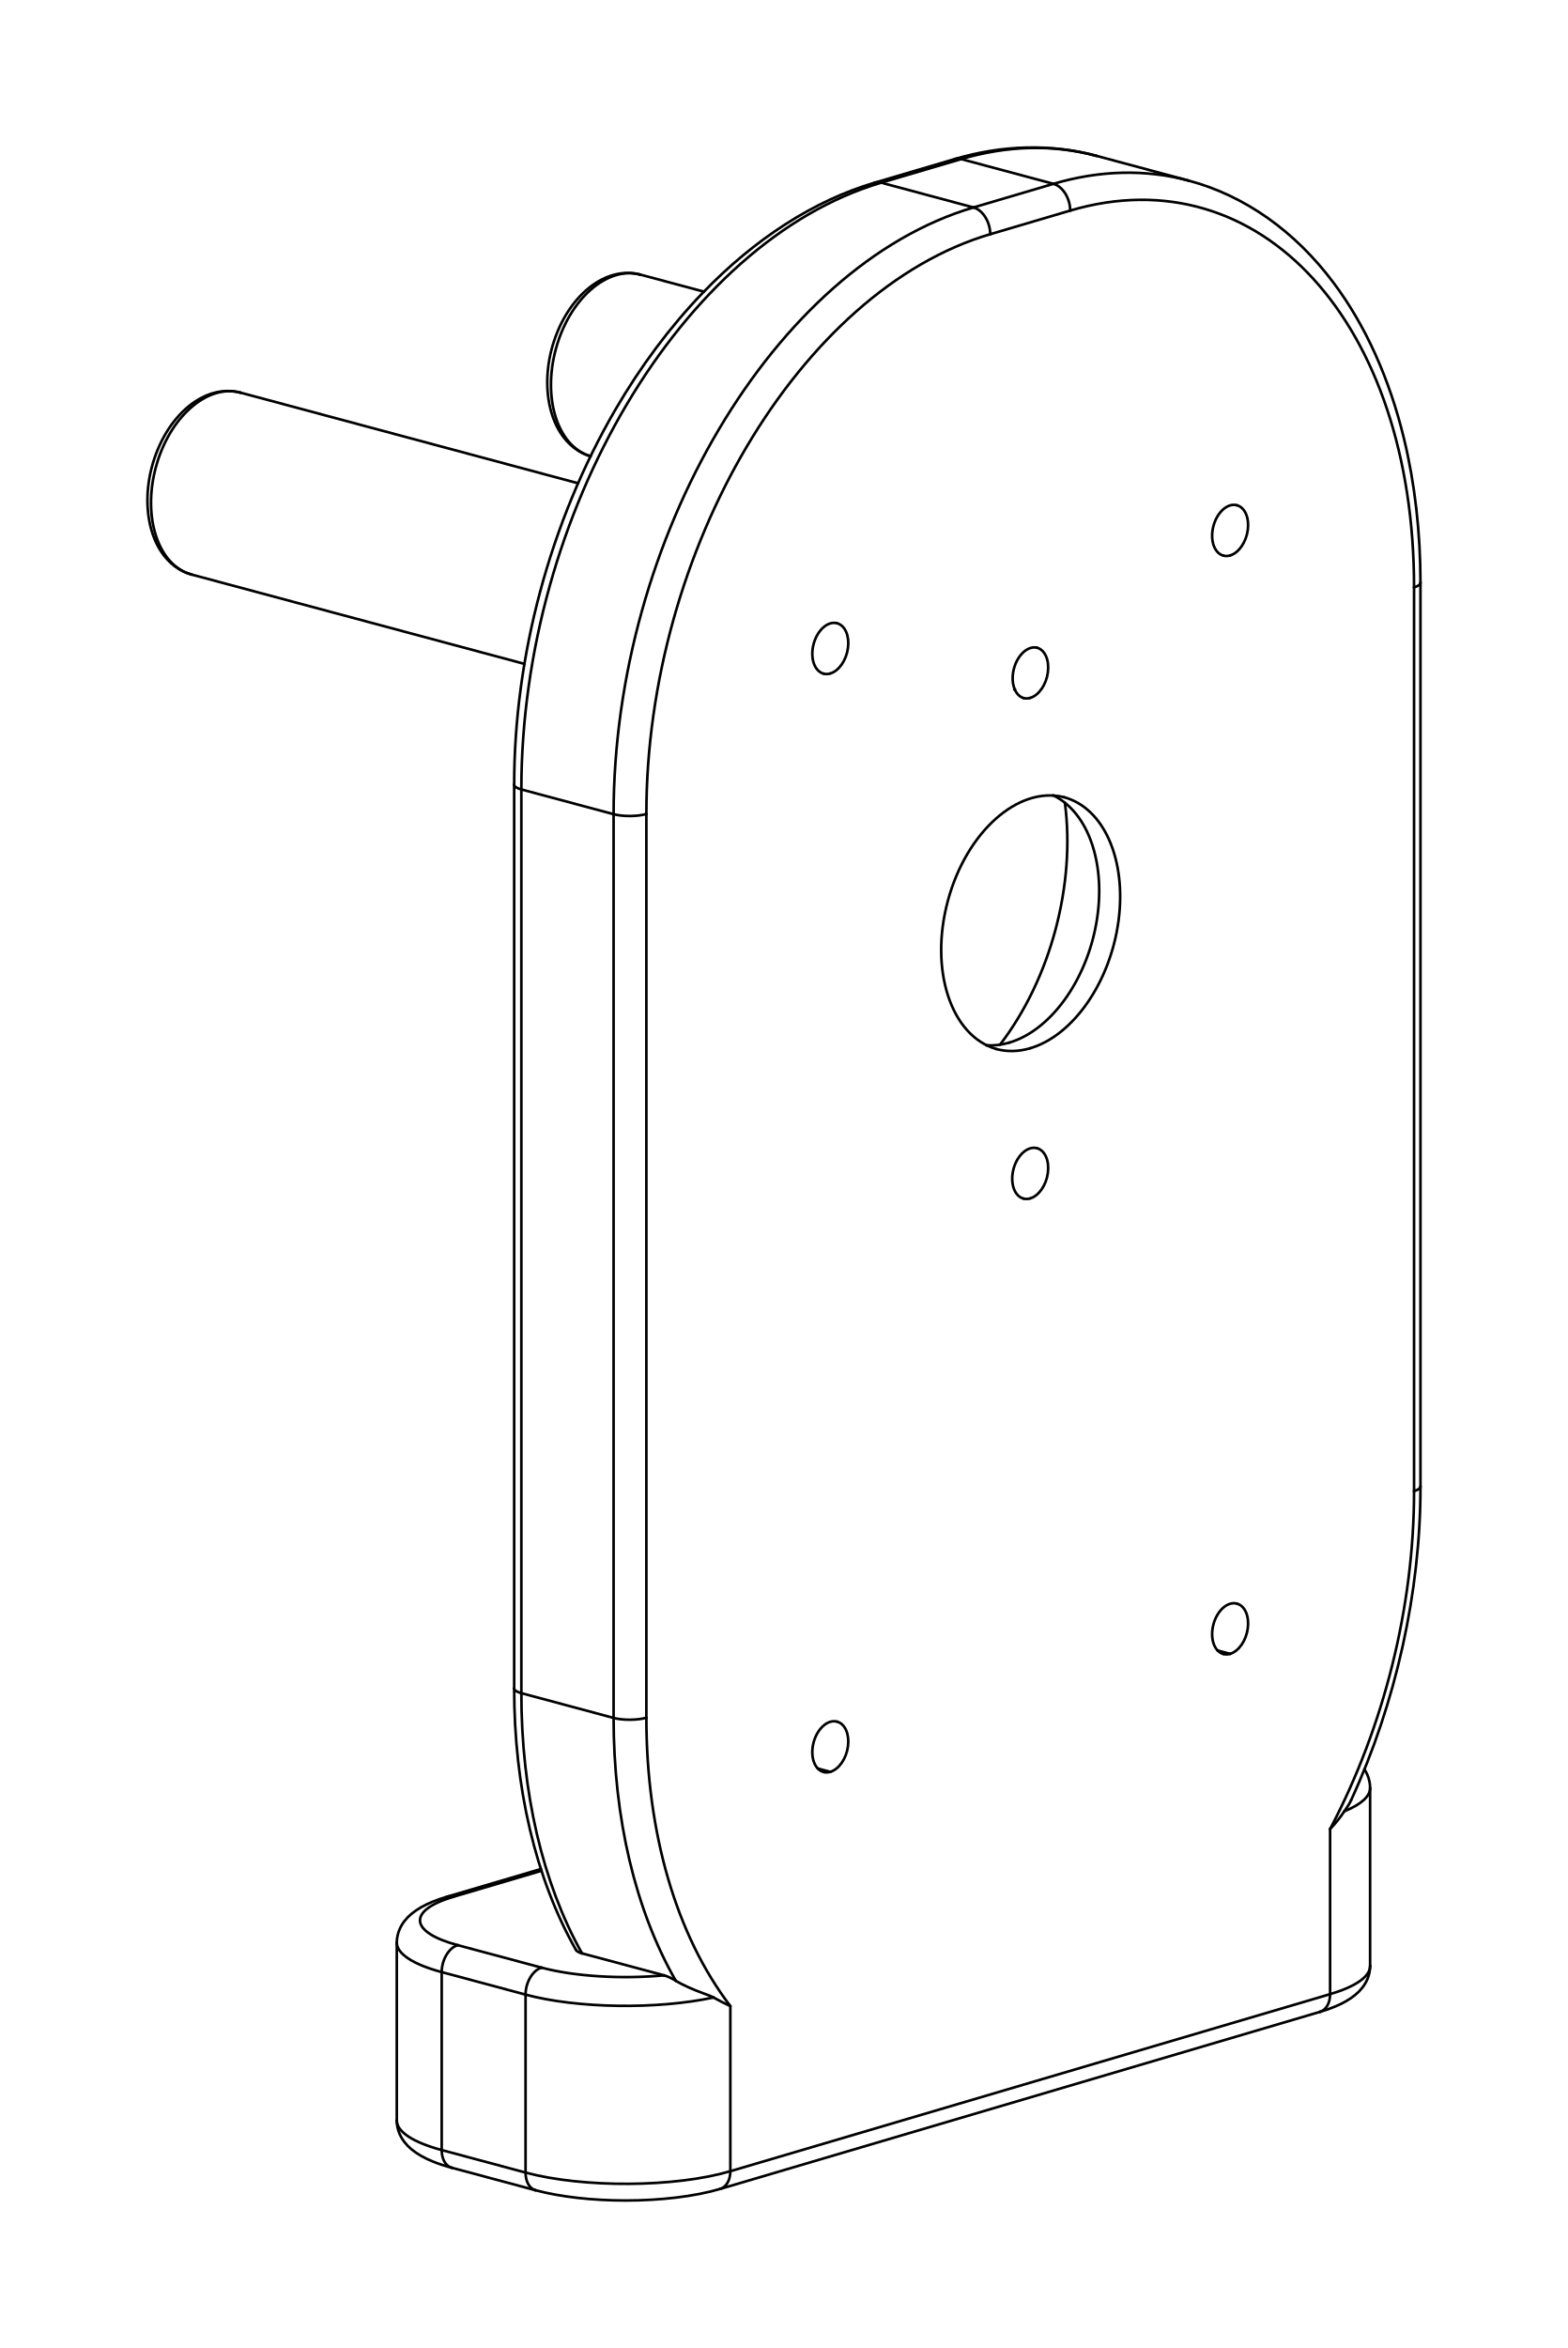
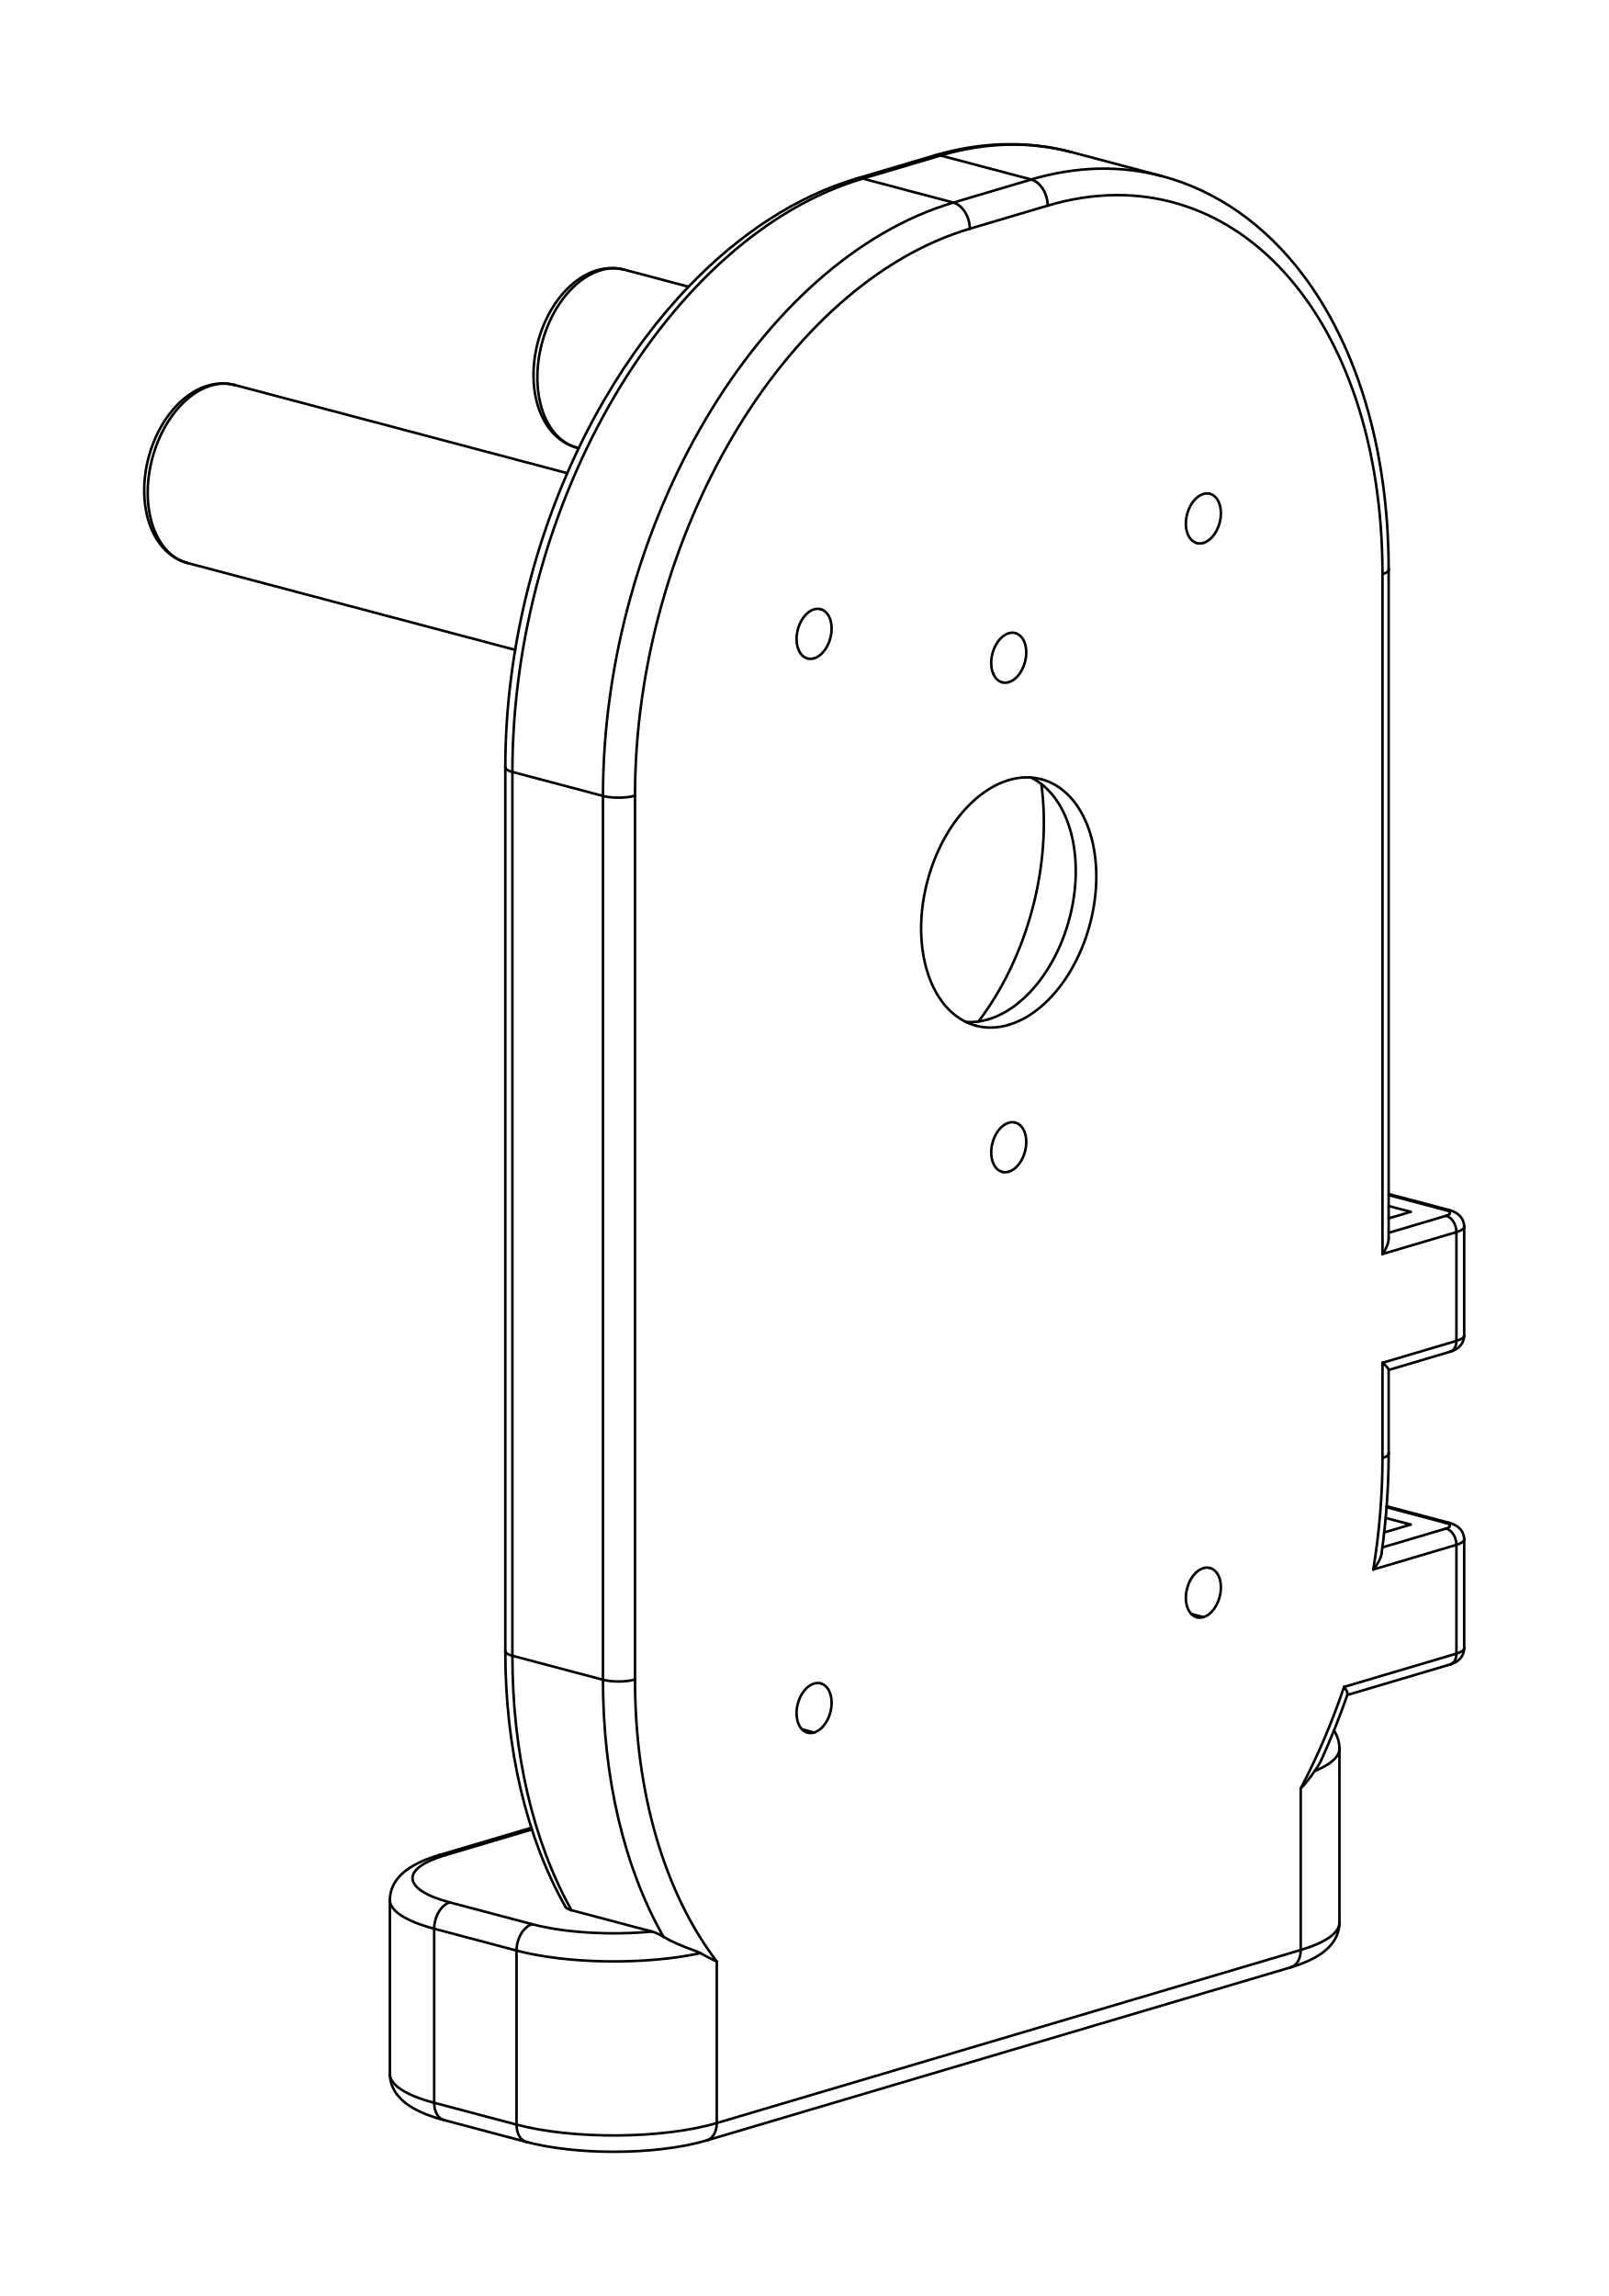
- <svg xmlns="http://www.w3.org/2000/svg" width="54.124mm" height="81.027mm" viewBox="-24.815 -36.889 54.124 81.027" version="1.1">
+ <svg xmlns="http://www.w3.org/2000/svg" width="56.774mm" height="81.044mm" viewBox="-26.192 -36.508 56.774 81.044" version="1.1">
  <g transform="scale(1,-1)" stroke-linecap="round">
    <g fill="none" stroke="rgb(0,0,0)" stroke-width="0.09" id="visible">
-       <line x1="-4.725" y1="-30.519" x2="-1.894" y2="-31.278" />
-       <path d="M -1.489,-31.464 Q -1.712,-31.328 -1.894,-31.278" />
-       <line x1="-2.503" y1="8.799" x2="-2.503" y2="-22.387" />
-       <path d="M -1.489,-31.464 C -1.232,-31.623 -0.86,-31.781 -0.526,-31.902 C -0.407,-31.948 -0.287,-31.986 -0.185,-32.042" />
-       <path d="M -0.185,-32.042 Q 0.116,-32.212 0.396,-32.339" />
-       <path d="M 0.396,-32.339 A 17.2,11.39 74.98 0,0 -2.503,-22.387" />
-       <path d="M -4.725,-30.519 Q -4.892,-30.473 -4.931,-30.405" />
-       <line x1="23.997" y1="16.62" x2="23.997" y2="-14.567" />
-       <path d="M 12.127,29.622 A 17.2,11.39 74.98 0,0 23.997,16.62" />
-       <path d="M 23.997,-14.567 A 17.2,11.39 74.98 0,0 21.099,-26.229" />
-       <line x1="9.367" y1="28.807" x2="12.127" y2="29.622" />
-       <line x1="21.099" y1="-31.927" x2="21.099" y2="-26.229" />
-       <path d="M -2.503,8.799 A 17.2,11.39 74.98 0,0 9.367,28.807" />
-       <line x1="21.099" y1="-31.927" x2="0.396" y2="-38.037" />
-       <line x1="0.396" y1="-38.037" x2="0.396" y2="-32.339" />
-       <path d="M 17.648,-20.183 A 0.9,0.596 -105.02 0,1 17.881,-18.45" />
-       <path d="M 17.881,-18.45 A 0.9,0.596 -105.02 0,1 17.415,-20.189" />
-       <path d="M 17.415,-20.189 A 0.9,0.596 -105.02 0,1 17.648,-20.183" />
-       <path d="M 10.747,-4.467 A 0.9,0.596 -105.02 0,1 10.98,-2.734" />
-       <path d="M 10.98,-2.734 A 0.9,0.596 -105.02 0,1 10.514,-4.473" />
-       <path d="M 10.514,-4.473 A 0.9,0.596 -105.02 0,1 10.747,-4.467" />
-       <path d="M 17.648,17.721 A 0.9,0.596 -105.02 0,1 17.881,19.454" />
-       <path d="M 17.881,19.454 A 0.9,0.596 -105.02 0,1 17.415,17.715" />
-       <path d="M 17.415,17.715 A 0.9,0.596 -105.02 0,1 17.648,17.721" />
-       <path d="M 10.747,0.715 A 4.5,2.98 -105.02 0,1 11.913,9.379" />
-       <path d="M 11.913,9.379 A 4.5,2.98 -105.02 0,1 9.581,0.687" />
-       <path d="M 9.581,0.687 A 4.5,2.98 -105.02 0,1 10.747,0.715" />
-       <path d="M 10.747,12.805 A 0.9,0.596 -105.02 0,1 10.98,14.538" />
-       <path d="M 10.98,14.538 A 0.9,0.596 -105.02 0,1 10.514,12.8" />
-       <path d="M 10.514,12.8 A 0.9,0.596 -105.02 0,1 10.747,12.805" />
-       <path d="M 3.846,-24.256 A 0.9,0.596 -105.02 0,1 4.08,-22.523" />
-       <path d="M 4.08,-22.523 A 0.9,0.596 -105.02 0,1 3.613,-24.262" />
-       <path d="M 3.613,-24.262 A 0.9,0.596 -105.02 0,1 3.846,-24.256" />
-       <path d="M 3.846,13.648 A 0.9,0.596 -105.02 0,1 4.08,15.381" />
-       <path d="M 4.08,15.381 A 0.9,0.596 -105.02 0,1 3.613,13.642" />
-       <path d="M 3.613,13.642 A 0.9,0.596 -105.02 0,1 3.846,13.648" />
-       <path d="M 9.704,0.837 A 8.15,5.397 -105.02 0,1 11.944,9.187" />
-       <path d="M 21.591,-25.616 C 21.686,-25.478 21.768,-25.36 21.823,-25.236" />
-       <path d="M 21.591,-25.616 Q 21.377,-25.938 21.099,-26.229" />
-       <path d="M 21.099,-31.927 A 0.8,0.556 -73.558 0,0 20.746,-32.539" />
-       <path d="M 0.396,-38.037 A 0.8,0.556 -73.558 0,0 0.043,-38.649" />
-       <line x1="17.216" y1="-20.067" x2="17.648" y2="-20.183" />
-       <path d="M 10.023,0.909 A 4.5,2.98 -105.02 0,1 11.542,9.442" />
-       <path d="M 9.228,0.818 A 4.5,2.98 -105.02 0,1 10.023,0.909" />
-       <line x1="10.197" y1="13.106" x2="10.218" y2="13.1" />
-       <path d="M 10.204,13.09 A 0.9,0.596 -105.02 0,1 10.218,13.1" />
-       <line x1="3.414" y1="-24.14" x2="3.846" y2="-24.256" />
-       <line x1="-3.634" y1="-22.395" x2="-6.818" y2="-21.54" />
-       <line x1="-3.634" y1="-22.395" x2="-3.634" y2="8.792" />
-       <line x1="-6.818" y1="-21.54" x2="-6.818" y2="9.646" />
-       <line x1="-3.634" y1="8.792" x2="-6.818" y2="9.646" />
-       <path d="M -1.489,-31.464 A 18.0,11.92 74.98 0,0 -3.634,-22.395" />
-       <path d="M -4.725,-30.519 A 18.0,11.92 74.98 0,0 -6.818,-21.54" />
-       <path d="M -3.634,-22.395 A 0.8,0.225 9.943492026924344e-15 0,1 -2.503,-22.387" />
-       <path d="M -3.634,8.792 A 0.8,0.225 0.0 0,1 -2.503,8.799" />
-       <path d="M -6.818,-21.54 A 0.8,0.225 -180.0 0,0 -7.066,-21.378" />
-       <path d="M -6.818,9.646 A 0.8,0.225 180.0 0,0 -7.066,9.809" />
-       <path d="M -3.634,8.792 A 18.0,11.92 74.98 0,0 8.788,29.73" />
-       <path d="M -6.818,9.646 A 18.0,11.92 74.98 0,0 5.604,30.585" />
-       <line x1="8.788" y1="29.73" x2="5.604" y2="30.585" />
-       <line x1="-6.125" y1="-27.67" x2="-9.157" y2="-28.565" />
-       <path d="M -9.157,-28.565 A 4.2,1.182 0.0 0,1 -9.016,-30.236" />
-       <line x1="-9.016" y1="-30.236" x2="-6.121" y2="-31.012" />
-       <path d="M -6.121,-31.012 A 4.2,1.182 -1.657248671154058e-15 0,1 -1.894,-31.278" />
-       <path d="M -6.673,-31.943 A 0.8,0.53 74.98 0,0 -6.121,-31.012" />
-       <path d="M -6.673,-31.943 A 5.0,1.407 -1.657248671154058e-15 0,1 -0.185,-32.042" />
-       <path d="M 8.788,29.73 A 0.8,0.556 -73.558 0,0 9.367,28.807" />
-       <path d="M 5.604,30.585 A 0.8,0.556 106.442 0,1 5.377,30.584" />
-       <line x1="8.788" y1="29.73" x2="11.548" y2="30.545" />
-       <line x1="5.604" y1="30.585" x2="8.364" y2="31.399" />
-       <line x1="11.548" y1="30.545" x2="8.364" y2="31.399" />
-       <line x1="-6.673" y1="-38.084" x2="-6.673" y2="-31.943" />
-       <path d="M -6.673,-38.084 A 5.0,1.407 -1.657248671154058e-15 0,1 0.396,-38.037" />
-       <path d="M 21.591,-25.616 A 5.0,1.407 0.0 0,1 22.48,-24.815" />
-       <path d="M -9.384,-28.565 A 0.8,0.556 -73.558 0,0 -9.157,-28.565" />
-       <path d="M -11.118,-30.148 A 5.0,1.407 0.0 0,1 -9.568,-31.166" />
-       <path d="M -9.568,-31.166 A 0.8,0.53 74.98 0,0 -9.016,-30.236" />
-       <line x1="-9.568" y1="-31.166" x2="-6.673" y2="-31.943" />
-       <path d="M 24.218,16.775 A 0.8,0.225 -180.0 0,0 23.997,16.62" />
-       <path d="M 24.218,-14.412 A 0.8,0.225 180.0 0,0 23.997,-14.567" />
-       <path d="M 11.548,30.545 A 0.8,0.556 -73.558 0,0 12.127,29.622" />
-       <path d="M 11.548,30.545 A 18.0,11.92 74.98 0,0 16.213,30.657" />
-       <path d="M 21.099,-31.927 A 5.0,1.407 0.0 0,1 22.48,-30.956" />
-       <path d="M 8.364,31.399 A 0.8,0.556 106.442 0,1 8.138,31.399" />
-       <path d="M 8.364,31.399 A 18.0,11.92 74.98 0,0 13.029,31.512" />
-       <path d="M -2.714,27.413 A 3.25,2.152 -105.02 0,1 -4.43,21.144" />
-       <path d="M -16.516,23.34 A 3.25,2.152 -105.02 0,1 -18.201,17.062" />
-       <line x1="-9.568" y1="-37.307" x2="-6.673" y2="-38.084" />
-       <line x1="-9.568" y1="-37.307" x2="-9.568" y2="-31.166" />
-       <path d="M -6.673,-38.084 A 0.8,0.53 -105.02 0,1 -6.329,-38.694" />
-       <path d="M -11.118,-36.289 A 5.0,1.407 0.0 0,1 -9.568,-37.307" />
-       <path d="M -9.568,-37.307 A 0.8,0.53 -105.02 0,1 -9.223,-37.917" />
-       <line x1="-7.066" y1="-21.378" x2="-7.066" y2="9.809" />
-       <path d="M -4.931,-30.405 C -6.326,-27.951 -7.069,-24.772 -7.066,-21.378" />
-       <path d="M -7.066,9.809 C -7.067,11.999 -6.761,14.272 -6.17,16.47 C -5.574,18.696 -4.687,20.842 -3.571,22.755 C -2.693,24.261 -1.675,25.623 -0.56,26.78 C 1.236,28.645 3.286,29.969 5.377,30.584" />
-       <path d="M 22.284,-24.169 Q 22.344,-24.262 22.388,-24.364 Q 22.479,-24.579 22.48,-24.815" />
-       <line x1="-6.144" y1="-27.609" x2="-9.384" y2="-28.565" />
-       <path d="M -9.384,-28.565 C -9.567,-28.619 -9.738,-28.679 -9.897,-28.744 C -10.173,-28.859 -10.411,-28.99 -10.613,-29.158 C -10.786,-29.303 -10.933,-29.481 -11.023,-29.693 C -11.085,-29.837 -11.117,-29.989 -11.118,-30.148" />
-       <line x1="24.218" y1="16.775" x2="24.218" y2="-14.412" />
-       <path d="M 16.213,30.657 C 18.157,30.139 19.896,28.902 21.22,27.127 C 22.323,25.656 23.149,23.818 23.648,21.757 C 24.026,20.199 24.218,18.514 24.218,16.775" />
-       <path d="M 24.218,-14.412 C 24.223,-18.03 23.372,-21.876 21.823,-25.236" />
-       <line x1="22.48" y1="-30.956" x2="22.48" y2="-24.815" />
-       <line x1="20.746" y1="-32.539" x2="0.043" y2="-38.649" />
-       <path d="M 8.138,31.399 C 9.791,31.889 11.47,31.932 13.029,31.512" />
-       <line x1="5.377" y1="30.584" x2="8.138" y2="31.399" />
-       <line x1="-0.517" y1="26.824" x2="-2.714" y2="27.413" />
-       <line x1="-4.86" y1="20.212" x2="-16.516" y2="23.34" />
-       <line x1="-6.712" y1="13.979" x2="-18.201" y2="17.062" />
-       <line x1="13.029" y1="31.512" x2="16.213" y2="30.657" />
-       <path d="M -6.329,-38.694 C -5.474,-38.924 -4.354,-39.048 -3.221,-39.048 C -2.016,-39.048 -0.83,-38.908 0.043,-38.649" />
-       <line x1="-11.118" y1="-36.289" x2="-11.118" y2="-30.148" />
-       <path d="M 20.746,-32.539 C 20.93,-32.485 21.101,-32.425 21.259,-32.36 C 21.535,-32.245 21.774,-32.114 21.975,-31.946 C 22.148,-31.801 22.295,-31.623 22.386,-31.411 C 22.448,-31.267 22.479,-31.115 22.48,-30.956" />
-       <path d="M -2.714,27.413 C -3.138,27.528 -3.605,27.467 -4.038,27.246 C -4.352,27.086 -4.649,26.843 -4.91,26.538 C -5.441,25.92 -5.808,25.034 -5.899,24.156 C -5.988,23.333 -5.837,22.531 -5.473,21.962 C -5.215,21.554 -4.848,21.264 -4.43,21.144" />
-       <path d="M -16.516,23.34 C -16.94,23.455 -17.407,23.394 -17.839,23.172 C -18.154,23.012 -18.451,22.77 -18.711,22.465 C -19.243,21.847 -19.61,20.961 -19.701,20.083 C -19.79,19.26 -19.638,18.458 -19.275,17.889 C -19.01,17.47 -18.632,17.177 -18.201,17.062" />
-       <line x1="-9.223" y1="-37.917" x2="-6.329" y2="-38.694" />
-       <path d="M -11.118,-36.289 C -11.117,-36.447 -11.086,-36.598 -11.024,-36.742 C -10.934,-36.954 -10.789,-37.131 -10.617,-37.276 C -10.41,-37.448 -10.165,-37.583 -9.881,-37.7 C -9.681,-37.781 -9.462,-37.853 -9.223,-37.917" />
+       <line x1="-6.02" y1="-30.919" x2="-3.179" y2="-31.672" />
+       <path d="M -2.772,-31.857 Q -2.995,-31.722 -3.179,-31.672" />
+       <line x1="-3.777" y1="8.422" x2="-3.777" y2="-22.776" />
+       <path d="M -2.772,-31.857 C -2.515,-32.015 -2.143,-32.173 -1.81,-32.294 C -1.691,-32.34 -1.572,-32.378 -1.469,-32.434" />
+       <path d="M -1.469,-32.434 Q -1.169,-32.604 -0.891,-32.731" />
+       <path d="M -0.891,-32.731 A 17.2,11.344 75.155 0,0 -3.777,-22.776" />
+       <path d="M -6.02,-30.919 Q -6.19,-30.873 -6.229,-30.805" />
+       <line x1="22.608" y1="16.242" x2="22.608" y2="-7.756" />
+       <path d="M 10.79,29.25 A 17.2,11.344 75.155 0,0 22.608,16.242" />
+       <line x1="22.608" y1="-7.756" x2="25.218" y2="-6.983" />
+       <line x1="8.041" y1="28.435" x2="10.79" y2="29.25" />
+       <line x1="25.218" y1="-10.822" x2="25.218" y2="-6.983" />
+       <path d="M -3.777,8.422 A 17.2,11.344 75.155 0,0 8.041,28.435" />
+       <line x1="22.608" y1="-11.596" x2="25.218" y2="-10.822" />
+       <line x1="22.608" y1="-11.596" x2="22.608" y2="-14.956" />
+       <path d="M 22.608,-14.956 A 17.2,11.344 75.155 0,0 22.284,-18.892" />
+       <line x1="-0.891" y1="-38.431" x2="-0.891" y2="-32.731" />
+       <line x1="22.284" y1="-18.892" x2="25.218" y2="-18.022" />
+       <line x1="19.722" y1="-32.322" x2="-0.891" y2="-38.431" />
+       <line x1="25.218" y1="-21.861" x2="25.218" y2="-18.022" />
+       <line x1="19.722" y1="-32.322" x2="19.722" y2="-26.622" />
+       <line x1="21.251" y1="-23.037" x2="25.218" y2="-21.861" />
+       <path d="M 21.251,-23.037 A 17.2,11.344 75.155 0,0 19.722,-26.622" />
+       <path d="M 16.286,-20.573 A 0.9,0.594 -104.845 0,1 16.517,-18.839" />
+       <path d="M 16.517,-18.839 A 0.9,0.594 -104.845 0,1 16.056,-20.579" />
+       <path d="M 16.056,-20.579 A 0.9,0.594 -104.845 0,1 16.286,-20.573" />
+       <path d="M 9.415,-4.851 A 0.9,0.594 -104.845 0,1 9.646,-3.117" />
+       <path d="M 9.646,-3.117 A 0.9,0.594 -104.845 0,1 9.185,-4.857" />
+       <path d="M 9.185,-4.857 A 0.9,0.594 -104.845 0,1 9.415,-4.851" />
+       <path d="M 16.286,17.344 A 0.9,0.594 -104.845 0,1 16.517,19.078" />
+       <path d="M 16.517,19.078 A 0.9,0.594 -104.845 0,1 16.056,17.338" />
+       <path d="M 16.056,17.338 A 0.9,0.594 -104.845 0,1 16.286,17.344" />
+       <path d="M 9.415,0.333 A 4.5,2.968 -104.845 0,1 10.568,9.002" />
+       <path d="M 10.568,9.002 A 4.5,2.968 -104.845 0,1 8.263,0.302" />
+       <path d="M 8.263,0.302 A 4.5,2.968 -104.845 0,1 9.415,0.333" />
+       <path d="M 9.415,12.428 A 0.9,0.594 -104.845 0,1 9.646,14.162" />
+       <path d="M 9.646,14.162 A 0.9,0.594 -104.845 0,1 9.185,12.422" />
+       <path d="M 9.185,12.422 A 0.9,0.594 -104.845 0,1 9.415,12.428" />
+       <path d="M 2.545,-24.646 A 0.9,0.594 -104.845 0,1 2.775,-22.912" />
+       <path d="M 2.775,-22.912 A 0.9,0.594 -104.845 0,1 2.314,-24.652" />
+       <path d="M 2.314,-24.652 A 0.9,0.594 -104.845 0,1 2.545,-24.646" />
+       <path d="M 2.545,13.271 A 0.9,0.594 -104.845 0,1 2.775,15.005" />
+       <path d="M 2.775,15.005 A 0.9,0.594 -104.845 0,1 2.314,13.265" />
+       <path d="M 2.314,13.265 A 0.9,0.594 -104.845 0,1 2.545,13.271" />
+       <path d="M 8.344,0.45 A 8.15,5.375 -104.845 0,1 10.566,8.833" />
+       <path d="M 20.212,-26.008 C 20.305,-25.871 20.386,-25.754 20.441,-25.632" />
+       <path d="M 22.608,-7.756 C 22.742,-7.568 22.826,-7.361 22.826,-7.206" />
+       <path d="M 22.608,-11.596 C 22.742,-11.705 22.826,-11.802 22.826,-11.839" />
+       <path d="M 22.573,-18.337 C 22.55,-18.497 22.44,-18.703 22.284,-18.892" />
+       <path d="M 19.722,-32.322 A 0.8,0.558 -73.491 0,0 19.368,-32.935" />
+       <path d="M -0.891,-38.431 A 0.8,0.558 -73.491 0,0 -1.245,-39.044" />
+       <path d="M 20.212,-26.008 Q 19.999,-26.33 19.722,-26.622" />
+       <path d="M 21.372,-23.304 C 21.388,-23.26 21.346,-23.155 21.251,-23.037" />
+       <line x1="15.858" y1="-20.46" x2="16.286" y2="-20.573" />
+       <path d="M 8.689,0.525 A 4.5,2.968 -104.845 0,1 10.196,9.063" />
+       <path d="M 7.909,0.434 A 4.5,2.968 -104.845 0,1 8.689,0.525" />
+       <line x1="8.869" y1="12.724" x2="8.882" y2="12.721" />
+       <path d="M 8.874,12.714 A 0.9,0.594 -104.845 0,1 8.882,12.721" />
+       <line x1="2.117" y1="-24.532" x2="2.545" y2="-24.646" />
+       <line x1="22.826" y1="-6.061" x2="23.603" y2="-6.267" />
+       <line x1="22.826" y1="-6.498" x2="23.603" y2="-6.267" />
+       <line x1="22.721" y1="-17.073" x2="23.603" y2="-17.306" />
+       <line x1="22.668" y1="-17.584" x2="23.603" y2="-17.306" />
+       <line x1="-4.908" y1="-22.784" x2="-8.105" y2="-21.937" />
+       <line x1="-4.908" y1="-22.784" x2="-4.908" y2="8.413" />
+       <line x1="-8.105" y1="-21.937" x2="-8.105" y2="9.26" />
+       <line x1="-4.908" y1="8.413" x2="-8.105" y2="9.26" />
+       <path d="M -2.772,-31.857 A 18.0,11.872 75.155 0,0 -4.908,-22.784" />
+       <path d="M -6.02,-30.919 A 18.0,11.872 75.155 0,0 -8.105,-21.937" />
+       <path d="M -4.908,-22.784 A 0.8,0.224 9.940070238678555e-15 0,1 -3.777,-22.776" />
+       <path d="M -4.908,8.413 A 0.8,0.224 0.0 0,1 -3.777,8.422" />
+       <path d="M -8.105,-21.937 A 0.8,0.224 -180.0 0,0 -8.355,-21.774" />
+       <path d="M -8.105,9.26 A 0.8,0.224 180.0 0,0 -8.355,9.423" />
+       <path d="M -4.908,8.413 A 18.0,11.872 75.155 0,0 7.46,29.357" />
+       <path d="M -8.105,9.26 A 18.0,11.872 75.155 0,0 4.263,30.204" />
+       <line x1="7.46" y1="29.357" x2="4.263" y2="30.204" />
+       <line x1="-7.417" y1="-28.069" x2="-10.482" y2="-28.978" />
+       <path d="M -10.482,-28.978 A 4.2,1.177 0.0 0,1 -10.316,-30.642" />
+       <line x1="-10.316" y1="-30.642" x2="-7.41" y2="-31.412" />
+       <path d="M -7.41,-31.412 A 4.2,1.177 -1.656678373113092e-15 0,1 -3.179,-31.672" />
+       <path d="M -7.959,-32.343 A 0.8,0.528 75.155 0,0 -7.41,-31.412" />
+       <path d="M -7.959,-32.343 A 5.0,1.401 -1.656678373113092e-15 0,1 -1.469,-32.434" />
+       <path d="M 7.46,29.357 A 0.8,0.558 -73.491 0,0 8.041,28.435" />
+       <path d="M 4.263,30.204 A 0.8,0.558 106.509 0,1 4.036,30.203" />
+       <line x1="7.46" y1="29.357" x2="10.208" y2="30.172" />
+       <line x1="4.263" y1="30.204" x2="7.011" y2="31.019" />
+       <line x1="10.208" y1="30.172" x2="7.011" y2="31.019" />
+       <line x1="-7.959" y1="-38.486" x2="-7.959" y2="-32.343" />
+       <path d="M -7.959,-38.486 A 5.0,1.401 -1.656678373113092e-15 0,1 -0.891,-38.431" />
+       <path d="M 20.212,-26.008 A 5.0,1.401 0.0 0,1 21.089,-25.215" />
+       <path d="M -10.709,-28.978 A 0.8,0.558 -73.491 0,0 -10.482,-28.978" />
+       <path d="M -12.43,-30.554 A 5.0,1.401 0.0 0,1 -10.866,-31.572" />
+       <path d="M -10.866,-31.572 A 0.8,0.528 75.155 0,0 -10.316,-30.642" />
+       <line x1="-10.866" y1="-31.572" x2="-7.959" y2="-32.343" />
+       <path d="M 22.826,16.396 A 0.8,0.224 -180.0 0,0 22.608,16.242" />
+       <path d="M 10.208,30.172 A 0.8,0.558 -73.491 0,0 10.79,29.25" />
+       <path d="M 10.208,30.172 A 18.0,11.872 75.155 0,0 14.82,30.292" />
+       <path d="M 25.218,-6.983 A 0.5,0.349 106.509 0,1 24.855,-6.406" />
+       <line x1="22.826" y1="-7.008" x2="24.855" y2="-6.406" />
+       <path d="M 25.218,-10.822 A 1.0,0.28 0.0 0,1 25.492,-10.63" />
+       <path d="M 25.218,-6.983 A 1.0,0.28 0.0 0,1 25.492,-6.79" />
+       <path d="M 25.218,-10.822 A 0.5,0.349 -73.491 0,0 24.997,-11.205" />
+       <path d="M 22.826,-14.802 A 0.8,0.224 180.0 0,0 22.608,-14.956" />
+       <path d="M 25.218,-18.022 A 0.5,0.349 106.509 0,1 24.855,-17.445" />
+       <line x1="22.603" y1="-18.113" x2="24.855" y2="-17.445" />
+       <path d="M 25.218,-21.861 A 1.0,0.28 0.0 0,1 25.492,-21.669" />
+       <path d="M 25.218,-18.022 A 1.0,0.28 0.0 0,1 25.492,-17.829" />
+       <path d="M 19.722,-32.322 A 5.0,1.401 0.0 0,1 21.089,-31.359" />
+       <path d="M 25.218,-21.861 A 0.5,0.349 -73.491 0,0 24.997,-22.244" />
+       <path d="M 7.011,31.019 A 0.8,0.558 106.509 0,1 6.784,31.018" />
+       <path d="M 7.011,31.019 A 18.0,11.872 75.155 0,0 11.623,31.14" />
+       <path d="M -4.17,26.992 A 3.25,2.144 -104.845 0,1 -5.835,20.709" />
+       <path d="M -17.911,22.919 A 3.25,2.144 -104.845 0,1 -19.577,16.636" />
+       <line x1="-10.866" y1="-37.716" x2="-7.959" y2="-38.486" />
+       <line x1="-10.866" y1="-37.716" x2="-10.866" y2="-31.572" />
+       <path d="M -7.959,-38.486 A 0.8,0.528 -104.845 0,1 -7.615,-39.097" />
+       <path d="M -12.43,-36.698 A 5.0,1.401 0.0 0,1 -10.866,-37.716" />
+       <path d="M 24.855,-6.406 A 0.5,0.14 0.0 0,1 24.835,-6.208" />
+       <line x1="24.835" y1="-6.208" x2="22.826" y2="-5.676" />
+       <path d="M 24.964,-6.205 A 0.5,0.33 -104.845 0,1 24.835,-6.208" />
+       <path d="M 24.855,-17.445 A 0.5,0.14 0.0 0,1 24.835,-17.247" />
+       <line x1="24.835" y1="-17.247" x2="22.753" y2="-16.695" />
+       <path d="M 24.964,-17.244 A 0.5,0.33 -104.845 0,1 24.835,-17.247" />
+       <path d="M -10.866,-37.716 A 0.8,0.528 -104.845 0,1 -10.521,-38.326" />
+       <line x1="-8.355" y1="-21.774" x2="-8.355" y2="9.423" />
+       <path d="M -6.229,-30.805 C -7.618,-28.35 -8.358,-25.169 -8.355,-21.774" />
+       <path d="M -8.355,9.423 C -8.356,11.568 -8.063,13.794 -7.499,15.951 C -6.902,18.236 -5.999,20.442 -4.858,22.401 C -3.983,23.906 -2.967,25.266 -1.856,26.42 C -0.073,28.274 1.961,29.591 4.036,30.203" />
+       <path d="M 20.896,-24.575 Q 20.952,-24.662 20.993,-24.758 Q 21.088,-24.976 21.089,-25.215" />
+       <line x1="-7.437" y1="-28.009" x2="-10.709" y2="-28.978" />
+       <path d="M -10.709,-28.978 C -10.883,-29.03 -11.046,-29.087 -11.198,-29.148 C -11.481,-29.265 -11.725,-29.399 -11.931,-29.571 C -12.1,-29.713 -12.244,-29.887 -12.333,-30.094 C -12.397,-30.24 -12.429,-30.393 -12.43,-30.554" />
+       <line x1="22.826" y1="16.396" x2="22.826" y2="-7.206" />
+       <path d="M 14.82,30.292 C 16.751,29.784 18.48,28.562 19.802,26.803 C 20.885,25.369 21.703,23.581 22.211,21.574 C 22.619,19.961 22.827,18.207 22.826,16.396" />
+       <line x1="25.492" y1="-10.63" x2="25.492" y2="-6.79" />
+       <line x1="22.826" y1="-11.849" x2="24.997" y2="-11.205" />
+       <line x1="22.826" y1="-11.839" x2="22.826" y2="-14.802" />
+       <path d="M 22.826,-14.802 C 22.826,-15.965 22.741,-17.151 22.573,-18.337" />
+       <line x1="19.368" y1="-32.935" x2="-1.245" y2="-39.044" />
+       <line x1="25.492" y1="-21.669" x2="25.492" y2="-17.829" />
+       <line x1="21.089" y1="-31.359" x2="21.089" y2="-25.215" />
+       <line x1="21.366" y1="-23.321" x2="24.997" y2="-22.244" />
+       <path d="M 21.372,-23.304 Q 20.959,-24.498 20.441,-25.632" />
+       <path d="M 6.784,31.018 C 8.419,31.504 10.079,31.55 11.623,31.14" />
+       <line x1="4.036" y1="30.203" x2="6.784" y2="31.018" />
+       <line x1="-1.888" y1="26.387" x2="-4.17" y2="26.992" />
+       <line x1="-5.764" y1="20.69" x2="-5.835" y2="20.709" />
+       <line x1="-6.168" y1="19.806" x2="-17.911" y2="22.919" />
+       <line x1="-8.007" y1="13.569" x2="-19.577" y2="16.636" />
+       <line x1="11.623" y1="31.14" x2="14.82" y2="30.292" />
+       <path d="M -7.615,-39.097 C -6.767,-39.322 -5.66,-39.445 -4.538,-39.445 C -3.322,-39.447 -2.123,-39.305 -1.245,-39.044" />
+       <line x1="-12.43" y1="-36.698" x2="-12.43" y2="-30.554" />
+       <path d="M 25.492,-6.79 C 25.492,-6.652 25.438,-6.516 25.341,-6.413 C 25.296,-6.366 25.245,-6.326 25.187,-6.293 C 25.117,-6.254 25.042,-6.225 24.964,-6.205" />
+       <path d="M 24.997,-11.205 C 25.063,-11.186 25.126,-11.16 25.186,-11.127 C 25.244,-11.095 25.296,-11.054 25.341,-11.006 C 25.438,-10.904 25.492,-10.767 25.492,-10.63" />
+       <path d="M 25.492,-17.829 C 25.492,-17.691 25.438,-17.555 25.341,-17.452 C 25.296,-17.405 25.245,-17.365 25.187,-17.332 C 25.117,-17.293 25.042,-17.264 24.964,-17.244" />
+       <path d="M 19.368,-32.935 C 19.542,-32.883 19.705,-32.826 19.856,-32.765 C 20.14,-32.648 20.384,-32.515 20.589,-32.342 C 20.759,-32.2 20.902,-32.026 20.992,-31.819 C 21.056,-31.673 21.088,-31.52 21.089,-31.359" />
+       <path d="M 24.997,-22.244 C 25.063,-22.225 25.126,-22.199 25.186,-22.166 C 25.244,-22.134 25.296,-22.093 25.341,-22.045 C 25.438,-21.943 25.492,-21.806 25.492,-21.669" />
+       <path d="M -4.17,26.992 C -4.597,27.106 -5.069,27.041 -5.504,26.811 C -5.804,26.653 -6.088,26.42 -6.338,26.129 C -6.721,25.686 -7.021,25.105 -7.192,24.484 C -7.373,23.834 -7.41,23.145 -7.294,22.542 C -7.22,22.158 -7.086,21.808 -6.899,21.518 C -6.635,21.107 -6.26,20.82 -5.835,20.709" />
+       <path d="M -17.911,22.919 C -18.339,23.033 -18.811,22.968 -19.246,22.738 C -19.546,22.58 -19.83,22.347 -20.08,22.056 C -20.462,21.613 -20.763,21.032 -20.934,20.411 C -21.115,19.762 -21.152,19.072 -21.035,18.469 C -20.962,18.085 -20.828,17.735 -20.641,17.445 C -20.377,17.035 -20.002,16.747 -19.577,16.636" />
+       <line x1="-10.521" y1="-38.326" x2="-7.615" y2="-39.097" />
+       <path d="M -12.43,-36.698 C -12.429,-36.856 -12.398,-37.006 -12.337,-37.15 C -12.248,-37.36 -12.102,-37.537 -11.931,-37.681 C -11.726,-37.853 -11.481,-37.987 -11.198,-38.103 C -10.993,-38.187 -10.767,-38.261 -10.521,-38.326" />
+       <line x1="24.964" y1="-6.205" x2="22.826" y2="-5.638" />
+       <line x1="24.964" y1="-17.244" x2="22.755" y2="-16.659" />
    </g>
  </g>
</svg>
